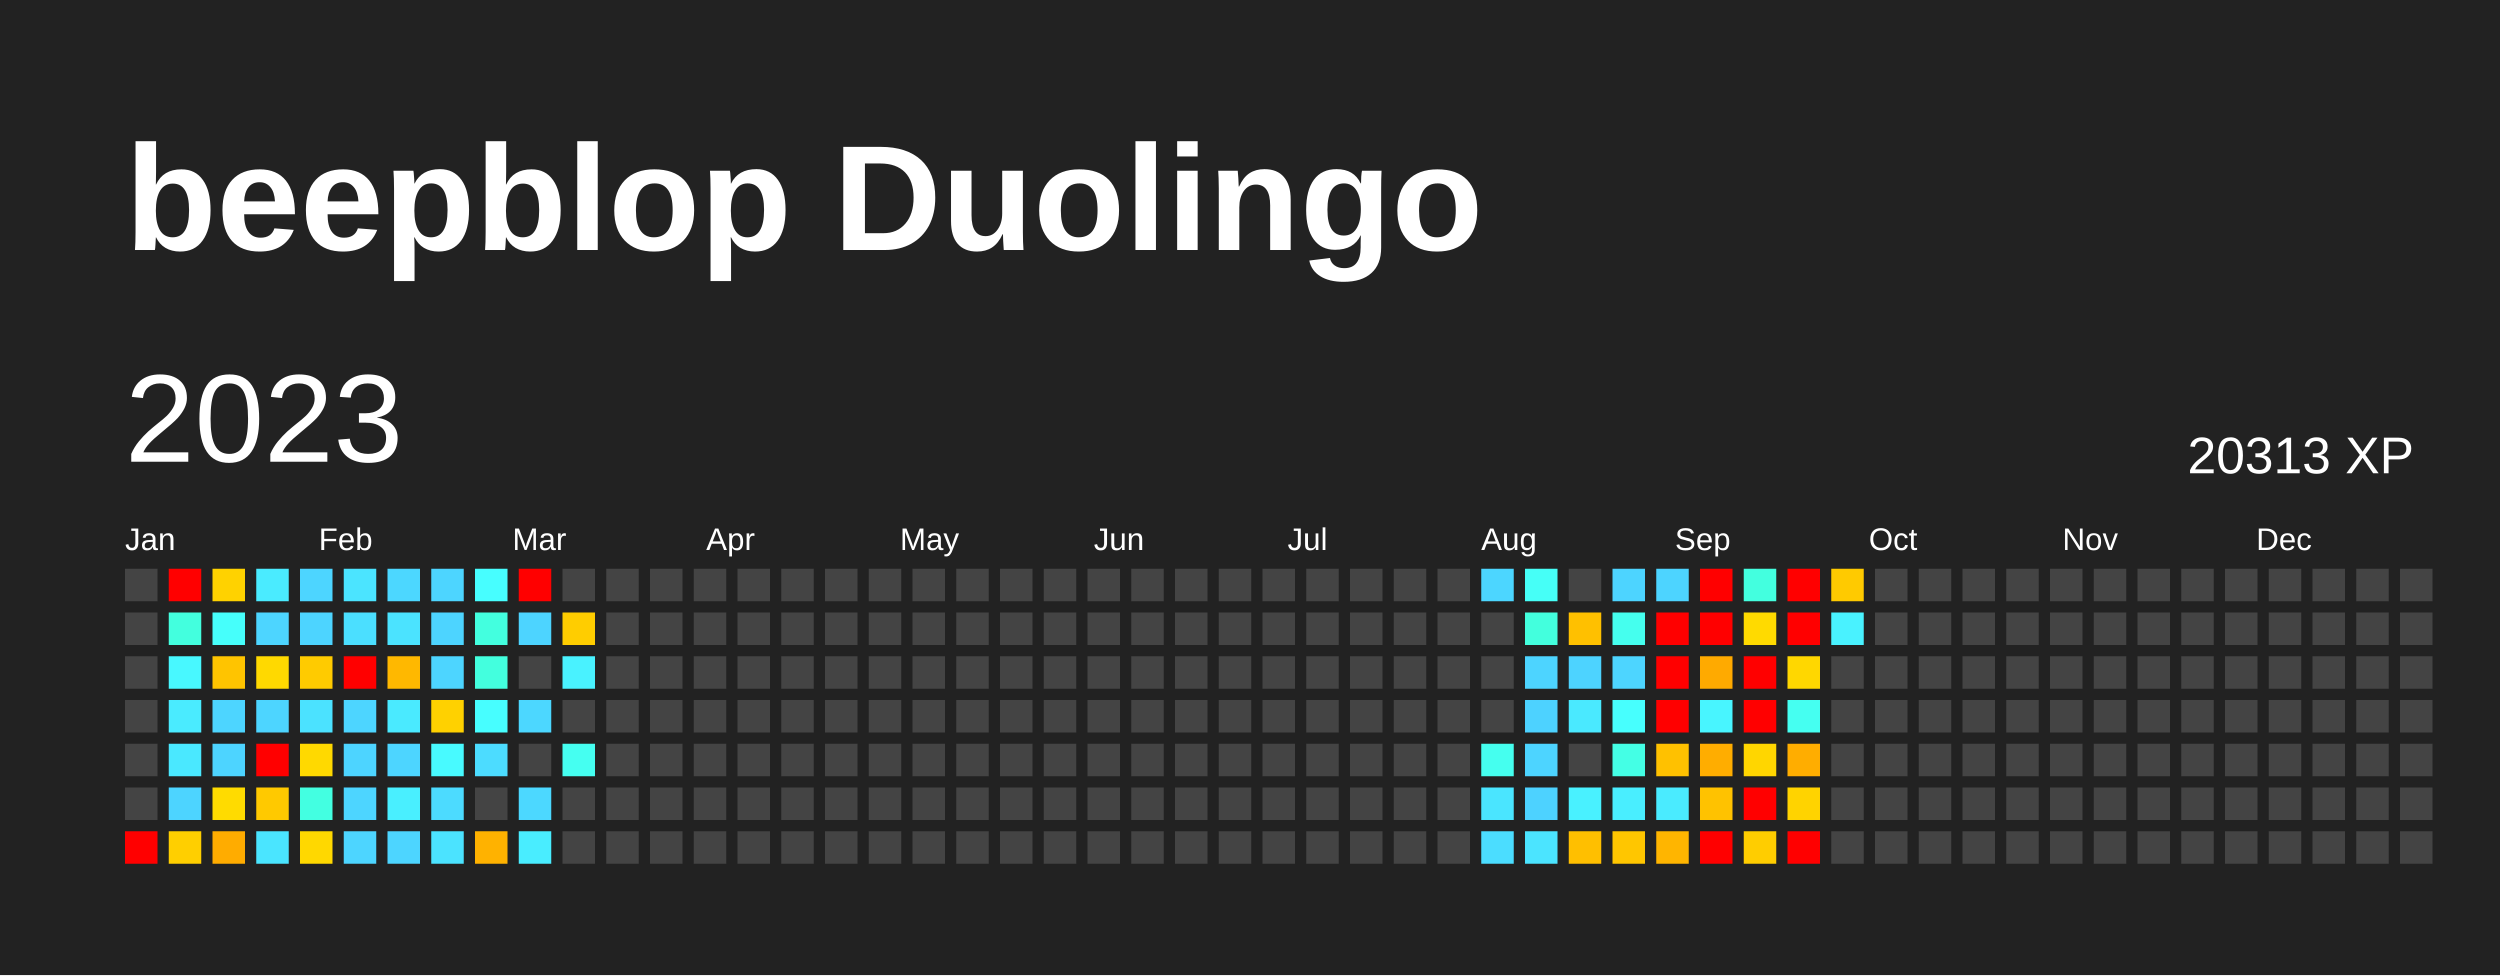
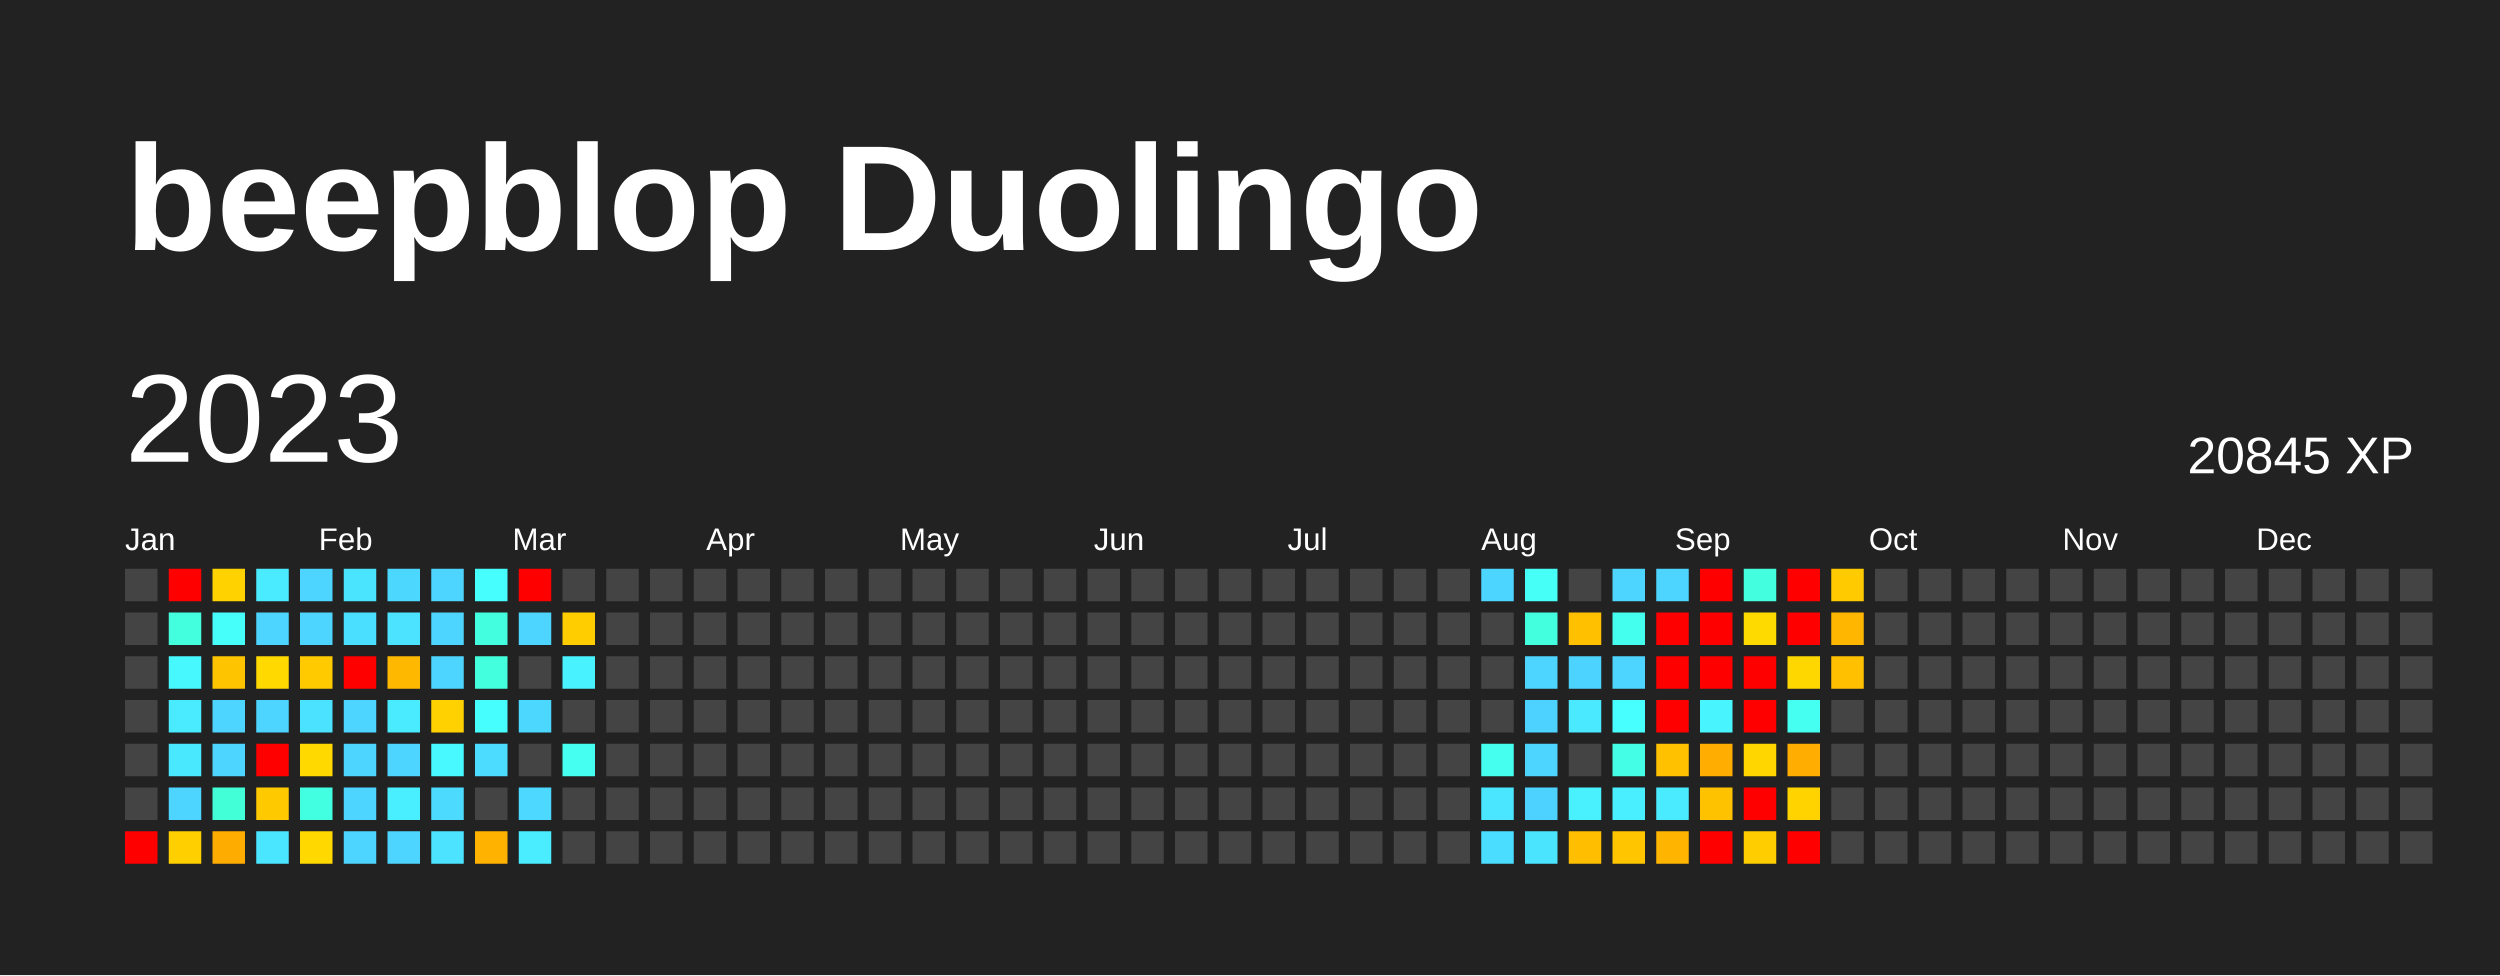
<svg xmlns="http://www.w3.org/2000/svg" baseProfile="full" height="78mm" version="1.1" viewBox="0,0,200,78" width="200mm">
  <defs />
  <rect fill="#222222" height="78" width="200" x="0" y="0" />
  <text fill="#FFFFFF" style="font-size:12px; font-family:Arial; font-weight:bold;" x="10" y="20">beepblop Duolingo</text>
  <text dominant-baseline="hanging" fill="#FFFFFF" style="font-size:10.0px; font-family:Arial;" x="10" y="30">2023</text>
-   <text dominant-baseline="hanging" fill="#FFFFFF" style="font-size:4.125px; font-family:Arial;" x="175" y="35">20313 XP</text>
+   <text dominant-baseline="hanging" fill="#FFFFFF" style="font-size:4.125px; font-family:Arial;" x="175" y="35">20845 XP</text>
  <text fill="#FFFFFF" style="font-size:2.5px; font-family:Arial" x="10.0" y="44">Jan</text>
  <text fill="#FFFFFF" style="font-size:2.5px; font-family:Arial" x="25.5" y="44">Feb</text>
  <text fill="#FFFFFF" style="font-size:2.5px; font-family:Arial" x="41.0" y="44">Mar</text>
  <text fill="#FFFFFF" style="font-size:2.5px; font-family:Arial" x="56.5" y="44">Apr</text>
  <text fill="#FFFFFF" style="font-size:2.5px; font-family:Arial" x="72.0" y="44">May</text>
  <text fill="#FFFFFF" style="font-size:2.5px; font-family:Arial" x="87.5" y="44">Jun</text>
  <text fill="#FFFFFF" style="font-size:2.5px; font-family:Arial" x="103.0" y="44">Jul</text>
  <text fill="#FFFFFF" style="font-size:2.5px; font-family:Arial" x="118.5" y="44">Aug</text>
  <text fill="#FFFFFF" style="font-size:2.5px; font-family:Arial" x="134.0" y="44">Sep</text>
  <text fill="#FFFFFF" style="font-size:2.5px; font-family:Arial" x="149.5" y="44">Oct</text>
  <text fill="#FFFFFF" style="font-size:2.5px; font-family:Arial" x="165.0" y="44">Nov</text>
  <text fill="#FFFFFF" style="font-size:2.5px; font-family:Arial" x="180.5" y="44">Dec</text>
  <rect fill="#444444" height="2.6" width="2.6" x="10.0" y="45.5" />
  <rect fill="#444444" height="2.6" width="2.6" x="10.0" y="49.0" />
  <rect fill="#444444" height="2.6" width="2.6" x="10.0" y="52.5" />
  <rect fill="#444444" height="2.6" width="2.6" x="10.0" y="56.0" />
  <rect fill="#444444" height="2.6" width="2.6" x="10.0" y="59.5" />
  <rect fill="#444444" height="2.6" width="2.6" x="10.0" y="63.0" />
  <rect fill="red" height="2.6" width="2.6" x="10.0" y="66.5" />
  <rect fill="red" height="2.6" width="2.6" x="13.5" y="45.5" />
  <rect fill="#43ffde" height="2.6" width="2.6" x="13.5" y="49.0" />
  <rect fill="#48f8ff" height="2.6" width="2.6" x="13.5" y="52.5" />
  <rect fill="#4aebff" height="2.6" width="2.6" x="13.5" y="56.0" />
  <rect fill="#4ae8ff" height="2.6" width="2.6" x="13.5" y="59.5" />
  <rect fill="#4dd4ff" height="2.6" width="2.6" x="13.5" y="63.0" />
  <rect fill="#ffcf00" height="2.6" width="2.6" x="13.5" y="66.5" />
  <rect fill="#ffd200" height="2.6" width="2.6" x="17.0" y="45.5" />
  <rect fill="#46fffb" height="2.6" width="2.6" x="17.0" y="49.0" />
  <rect fill="#ffc400" height="2.6" width="2.6" x="17.0" y="52.5" />
  <rect fill="#4dd5ff" height="2.6" width="2.6" x="17.0" y="56.0" />
  <rect fill="#4dd4ff" height="2.6" width="2.6" x="17.0" y="59.5" />
-   <rect fill="#ffdb00" height="2.6" width="2.6" x="17.0" y="63.0" />
+   <rect fill="#42ffd8" height="2.6" width="2.6" x="17.0" y="63.0" />
  <rect fill="#ffac00" height="2.6" width="2.6" x="17.0" y="66.5" />
  <rect fill="#4aebff" height="2.6" width="2.6" x="20.5" y="45.5" />
  <rect fill="#4dd5ff" height="2.6" width="2.6" x="20.5" y="49.0" />
  <rect fill="#ffd900" height="2.6" width="2.6" x="20.5" y="52.5" />
  <rect fill="#4dd5ff" height="2.6" width="2.6" x="20.5" y="56.0" />
  <rect fill="red" height="2.6" width="2.6" x="20.5" y="59.5" />
  <rect fill="#ffc900" height="2.6" width="2.6" x="20.5" y="63.0" />
  <rect fill="#4ae5ff" height="2.6" width="2.6" x="20.5" y="66.5" />
  <rect fill="#4dd5ff" height="2.6" width="2.6" x="24.0" y="45.5" />
  <rect fill="#4dd4ff" height="2.6" width="2.6" x="24.0" y="49.0" />
  <rect fill="#ffcb00" height="2.6" width="2.6" x="24.0" y="52.5" />
  <rect fill="#4be2ff" height="2.6" width="2.6" x="24.0" y="56.0" />
  <rect fill="#ffd900" height="2.6" width="2.6" x="24.0" y="59.5" />
  <rect fill="#43ffe1" height="2.6" width="2.6" x="24.0" y="63.0" />
  <rect fill="#ffd800" height="2.6" width="2.6" x="24.0" y="66.5" />
  <rect fill="#4be4ff" height="2.6" width="2.6" x="27.5" y="45.5" />
  <rect fill="#4bdfff" height="2.6" width="2.6" x="27.5" y="49.0" />
  <rect fill="red" height="2.6" width="2.6" x="27.5" y="52.5" />
  <rect fill="#4dd5ff" height="2.6" width="2.6" x="27.5" y="56.0" />
  <rect fill="#4dd4ff" height="2.6" width="2.6" x="27.5" y="59.5" />
  <rect fill="#4dd5ff" height="2.6" width="2.6" x="27.5" y="63.0" />
  <rect fill="#4dd5ff" height="2.6" width="2.6" x="27.5" y="66.5" />
  <rect fill="#4cd7ff" height="2.6" width="2.6" x="31.0" y="45.5" />
  <rect fill="#4be3ff" height="2.6" width="2.6" x="31.0" y="49.0" />
  <rect fill="#ffb800" height="2.6" width="2.6" x="31.0" y="52.5" />
  <rect fill="#4aeaff" height="2.6" width="2.6" x="31.0" y="56.0" />
  <rect fill="#4dd5ff" height="2.6" width="2.6" x="31.0" y="59.5" />
  <rect fill="#49efff" height="2.6" width="2.6" x="31.0" y="63.0" />
  <rect fill="#4dd5ff" height="2.6" width="2.6" x="31.0" y="66.5" />
  <rect fill="#4dd5ff" height="2.6" width="2.6" x="34.5" y="45.5" />
  <rect fill="#4dd4ff" height="2.6" width="2.6" x="34.5" y="49.0" />
  <rect fill="#4dd5ff" height="2.6" width="2.6" x="34.5" y="52.5" />
  <rect fill="#ffd100" height="2.6" width="2.6" x="34.5" y="56.0" />
  <rect fill="#48faff" height="2.6" width="2.6" x="34.5" y="59.5" />
  <rect fill="#4cdbff" height="2.6" width="2.6" x="34.5" y="63.0" />
  <rect fill="#4be3ff" height="2.6" width="2.6" x="34.5" y="66.5" />
  <rect fill="#47feff" height="2.6" width="2.6" x="38.0" y="45.5" />
  <rect fill="#43ffdf" height="2.6" width="2.6" x="38.0" y="49.0" />
  <rect fill="#43ffde" height="2.6" width="2.6" x="38.0" y="52.5" />
  <rect fill="#47feff" height="2.6" width="2.6" x="38.0" y="56.0" />
  <rect fill="#4cdcff" height="2.6" width="2.6" x="38.0" y="59.5" />
  <rect fill="#444444" height="2.6" width="2.6" x="38.0" y="63.0" />
  <rect fill="#ffb200" height="2.6" width="2.6" x="38.0" y="66.5" />
  <rect fill="red" height="2.6" width="2.6" x="41.5" y="45.5" />
  <rect fill="#4dd4ff" height="2.6" width="2.6" x="41.5" y="49.0" />
  <rect fill="#444444" height="2.6" width="2.6" x="41.5" y="52.5" />
  <rect fill="#4cd7ff" height="2.6" width="2.6" x="41.5" y="56.0" />
  <rect fill="#444444" height="2.6" width="2.6" x="41.5" y="59.5" />
  <rect fill="#4cd8ff" height="2.6" width="2.6" x="41.5" y="63.0" />
  <rect fill="#49edff" height="2.6" width="2.6" x="41.5" y="66.5" />
  <rect fill="#444444" height="2.6" width="2.6" x="45.0" y="45.5" />
  <rect fill="#ffcd00" height="2.6" width="2.6" x="45.0" y="49.0" />
  <rect fill="#49f2ff" height="2.6" width="2.6" x="45.0" y="52.5" />
  <rect fill="#444444" height="2.6" width="2.6" x="45.0" y="56.0" />
  <rect fill="#45fff1" height="2.6" width="2.6" x="45.0" y="59.5" />
  <rect fill="#444444" height="2.6" width="2.6" x="45.0" y="63.0" />
  <rect fill="#444444" height="2.6" width="2.6" x="45.0" y="66.5" />
  <rect fill="#444444" height="2.6" width="2.6" x="48.5" y="45.5" />
  <rect fill="#444444" height="2.6" width="2.6" x="48.5" y="49.0" />
  <rect fill="#444444" height="2.6" width="2.6" x="48.5" y="52.5" />
  <rect fill="#444444" height="2.6" width="2.6" x="48.5" y="56.0" />
  <rect fill="#444444" height="2.6" width="2.6" x="48.5" y="59.5" />
  <rect fill="#444444" height="2.6" width="2.6" x="48.5" y="63.0" />
  <rect fill="#444444" height="2.6" width="2.6" x="48.5" y="66.5" />
  <rect fill="#444444" height="2.6" width="2.6" x="52.0" y="45.5" />
  <rect fill="#444444" height="2.6" width="2.6" x="52.0" y="49.0" />
  <rect fill="#444444" height="2.6" width="2.6" x="52.0" y="52.5" />
  <rect fill="#444444" height="2.6" width="2.6" x="52.0" y="56.0" />
  <rect fill="#444444" height="2.6" width="2.6" x="52.0" y="59.5" />
  <rect fill="#444444" height="2.6" width="2.6" x="52.0" y="63.0" />
  <rect fill="#444444" height="2.6" width="2.6" x="52.0" y="66.5" />
  <rect fill="#444444" height="2.6" width="2.6" x="55.5" y="45.5" />
  <rect fill="#444444" height="2.6" width="2.6" x="55.5" y="49.0" />
  <rect fill="#444444" height="2.6" width="2.6" x="55.5" y="52.5" />
  <rect fill="#444444" height="2.6" width="2.6" x="55.5" y="56.0" />
  <rect fill="#444444" height="2.6" width="2.6" x="55.5" y="59.5" />
  <rect fill="#444444" height="2.6" width="2.6" x="55.5" y="63.0" />
  <rect fill="#444444" height="2.6" width="2.6" x="55.5" y="66.5" />
  <rect fill="#444444" height="2.6" width="2.6" x="59.0" y="45.5" />
  <rect fill="#444444" height="2.6" width="2.6" x="59.0" y="49.0" />
  <rect fill="#444444" height="2.6" width="2.6" x="59.0" y="52.5" />
  <rect fill="#444444" height="2.6" width="2.6" x="59.0" y="56.0" />
  <rect fill="#444444" height="2.6" width="2.6" x="59.0" y="59.5" />
  <rect fill="#444444" height="2.6" width="2.6" x="59.0" y="63.0" />
  <rect fill="#444444" height="2.6" width="2.6" x="59.0" y="66.5" />
  <rect fill="#444444" height="2.6" width="2.6" x="62.5" y="45.5" />
  <rect fill="#444444" height="2.6" width="2.6" x="62.5" y="49.0" />
  <rect fill="#444444" height="2.6" width="2.6" x="62.5" y="52.5" />
  <rect fill="#444444" height="2.6" width="2.6" x="62.5" y="56.0" />
  <rect fill="#444444" height="2.6" width="2.6" x="62.5" y="59.5" />
  <rect fill="#444444" height="2.6" width="2.6" x="62.5" y="63.0" />
  <rect fill="#444444" height="2.6" width="2.6" x="62.5" y="66.5" />
  <rect fill="#444444" height="2.6" width="2.6" x="66.0" y="45.5" />
  <rect fill="#444444" height="2.6" width="2.6" x="66.0" y="49.0" />
  <rect fill="#444444" height="2.6" width="2.6" x="66.0" y="52.5" />
  <rect fill="#444444" height="2.6" width="2.6" x="66.0" y="56.0" />
  <rect fill="#444444" height="2.6" width="2.6" x="66.0" y="59.5" />
  <rect fill="#444444" height="2.6" width="2.6" x="66.0" y="63.0" />
  <rect fill="#444444" height="2.6" width="2.6" x="66.0" y="66.5" />
  <rect fill="#444444" height="2.6" width="2.6" x="69.5" y="45.5" />
  <rect fill="#444444" height="2.6" width="2.6" x="69.5" y="49.0" />
  <rect fill="#444444" height="2.6" width="2.6" x="69.5" y="52.5" />
  <rect fill="#444444" height="2.6" width="2.6" x="69.5" y="56.0" />
  <rect fill="#444444" height="2.6" width="2.6" x="69.5" y="59.5" />
  <rect fill="#444444" height="2.6" width="2.6" x="69.5" y="63.0" />
  <rect fill="#444444" height="2.6" width="2.6" x="69.5" y="66.5" />
  <rect fill="#444444" height="2.6" width="2.6" x="73.0" y="45.5" />
  <rect fill="#444444" height="2.6" width="2.6" x="73.0" y="49.0" />
  <rect fill="#444444" height="2.6" width="2.6" x="73.0" y="52.5" />
  <rect fill="#444444" height="2.6" width="2.6" x="73.0" y="56.0" />
  <rect fill="#444444" height="2.6" width="2.6" x="73.0" y="59.5" />
  <rect fill="#444444" height="2.6" width="2.6" x="73.0" y="63.0" />
  <rect fill="#444444" height="2.6" width="2.6" x="73.0" y="66.5" />
  <rect fill="#444444" height="2.6" width="2.6" x="76.5" y="45.5" />
  <rect fill="#444444" height="2.6" width="2.6" x="76.5" y="49.0" />
  <rect fill="#444444" height="2.6" width="2.6" x="76.5" y="52.5" />
  <rect fill="#444444" height="2.6" width="2.6" x="76.5" y="56.0" />
  <rect fill="#444444" height="2.6" width="2.6" x="76.5" y="59.5" />
  <rect fill="#444444" height="2.6" width="2.6" x="76.5" y="63.0" />
  <rect fill="#444444" height="2.6" width="2.6" x="76.5" y="66.5" />
  <rect fill="#444444" height="2.6" width="2.6" x="80.0" y="45.5" />
  <rect fill="#444444" height="2.6" width="2.6" x="80.0" y="49.0" />
  <rect fill="#444444" height="2.6" width="2.6" x="80.0" y="52.5" />
  <rect fill="#444444" height="2.6" width="2.6" x="80.0" y="56.0" />
  <rect fill="#444444" height="2.6" width="2.6" x="80.0" y="59.5" />
  <rect fill="#444444" height="2.6" width="2.6" x="80.0" y="63.0" />
  <rect fill="#444444" height="2.6" width="2.6" x="80.0" y="66.5" />
  <rect fill="#444444" height="2.6" width="2.6" x="83.5" y="45.5" />
  <rect fill="#444444" height="2.6" width="2.6" x="83.5" y="49.0" />
  <rect fill="#444444" height="2.6" width="2.6" x="83.5" y="52.5" />
  <rect fill="#444444" height="2.6" width="2.6" x="83.5" y="56.0" />
  <rect fill="#444444" height="2.6" width="2.6" x="83.5" y="59.5" />
  <rect fill="#444444" height="2.6" width="2.6" x="83.5" y="63.0" />
  <rect fill="#444444" height="2.6" width="2.6" x="83.5" y="66.5" />
  <rect fill="#444444" height="2.6" width="2.6" x="87.0" y="45.5" />
  <rect fill="#444444" height="2.6" width="2.6" x="87.0" y="49.0" />
  <rect fill="#444444" height="2.6" width="2.6" x="87.0" y="52.5" />
  <rect fill="#444444" height="2.6" width="2.6" x="87.0" y="56.0" />
  <rect fill="#444444" height="2.6" width="2.6" x="87.0" y="59.5" />
  <rect fill="#444444" height="2.6" width="2.6" x="87.0" y="63.0" />
  <rect fill="#444444" height="2.6" width="2.6" x="87.0" y="66.5" />
  <rect fill="#444444" height="2.6" width="2.6" x="90.5" y="45.5" />
  <rect fill="#444444" height="2.6" width="2.6" x="90.5" y="49.0" />
  <rect fill="#444444" height="2.6" width="2.6" x="90.5" y="52.5" />
  <rect fill="#444444" height="2.6" width="2.6" x="90.5" y="56.0" />
  <rect fill="#444444" height="2.6" width="2.6" x="90.5" y="59.5" />
  <rect fill="#444444" height="2.6" width="2.6" x="90.5" y="63.0" />
  <rect fill="#444444" height="2.6" width="2.6" x="90.5" y="66.5" />
  <rect fill="#444444" height="2.6" width="2.6" x="94.0" y="45.5" />
  <rect fill="#444444" height="2.6" width="2.6" x="94.0" y="49.0" />
  <rect fill="#444444" height="2.6" width="2.6" x="94.0" y="52.5" />
  <rect fill="#444444" height="2.6" width="2.6" x="94.0" y="56.0" />
  <rect fill="#444444" height="2.6" width="2.6" x="94.0" y="59.5" />
  <rect fill="#444444" height="2.6" width="2.6" x="94.0" y="63.0" />
  <rect fill="#444444" height="2.6" width="2.6" x="94.0" y="66.5" />
  <rect fill="#444444" height="2.6" width="2.6" x="97.5" y="45.5" />
  <rect fill="#444444" height="2.6" width="2.6" x="97.5" y="49.0" />
  <rect fill="#444444" height="2.6" width="2.6" x="97.5" y="52.5" />
  <rect fill="#444444" height="2.6" width="2.6" x="97.5" y="56.0" />
  <rect fill="#444444" height="2.6" width="2.6" x="97.5" y="59.5" />
  <rect fill="#444444" height="2.6" width="2.6" x="97.5" y="63.0" />
  <rect fill="#444444" height="2.6" width="2.6" x="97.5" y="66.5" />
  <rect fill="#444444" height="2.6" width="2.6" x="101.0" y="45.5" />
  <rect fill="#444444" height="2.6" width="2.6" x="101.0" y="49.0" />
  <rect fill="#444444" height="2.6" width="2.6" x="101.0" y="52.5" />
  <rect fill="#444444" height="2.6" width="2.6" x="101.0" y="56.0" />
  <rect fill="#444444" height="2.6" width="2.6" x="101.0" y="59.5" />
  <rect fill="#444444" height="2.6" width="2.6" x="101.0" y="63.0" />
  <rect fill="#444444" height="2.6" width="2.6" x="101.0" y="66.5" />
  <rect fill="#444444" height="2.6" width="2.6" x="104.5" y="45.5" />
  <rect fill="#444444" height="2.6" width="2.6" x="104.5" y="49.0" />
  <rect fill="#444444" height="2.6" width="2.6" x="104.5" y="52.5" />
  <rect fill="#444444" height="2.6" width="2.6" x="104.5" y="56.0" />
  <rect fill="#444444" height="2.6" width="2.6" x="104.5" y="59.5" />
  <rect fill="#444444" height="2.6" width="2.6" x="104.5" y="63.0" />
  <rect fill="#444444" height="2.6" width="2.6" x="104.5" y="66.5" />
  <rect fill="#444444" height="2.6" width="2.6" x="108.0" y="45.5" />
  <rect fill="#444444" height="2.6" width="2.6" x="108.0" y="49.0" />
  <rect fill="#444444" height="2.6" width="2.6" x="108.0" y="52.5" />
  <rect fill="#444444" height="2.6" width="2.6" x="108.0" y="56.0" />
  <rect fill="#444444" height="2.6" width="2.6" x="108.0" y="59.5" />
  <rect fill="#444444" height="2.6" width="2.6" x="108.0" y="63.0" />
  <rect fill="#444444" height="2.6" width="2.6" x="108.0" y="66.5" />
  <rect fill="#444444" height="2.6" width="2.6" x="111.5" y="45.5" />
  <rect fill="#444444" height="2.6" width="2.6" x="111.5" y="49.0" />
  <rect fill="#444444" height="2.6" width="2.6" x="111.5" y="52.5" />
  <rect fill="#444444" height="2.6" width="2.6" x="111.5" y="56.0" />
  <rect fill="#444444" height="2.6" width="2.6" x="111.5" y="59.5" />
  <rect fill="#444444" height="2.6" width="2.6" x="111.5" y="63.0" />
  <rect fill="#444444" height="2.6" width="2.6" x="111.5" y="66.5" />
  <rect fill="#444444" height="2.6" width="2.6" x="115.0" y="45.5" />
  <rect fill="#444444" height="2.6" width="2.6" x="115.0" y="49.0" />
  <rect fill="#444444" height="2.6" width="2.6" x="115.0" y="52.5" />
  <rect fill="#444444" height="2.6" width="2.6" x="115.0" y="56.0" />
  <rect fill="#444444" height="2.6" width="2.6" x="115.0" y="59.5" />
  <rect fill="#444444" height="2.6" width="2.6" x="115.0" y="63.0" />
  <rect fill="#444444" height="2.6" width="2.6" x="115.0" y="66.5" />
  <rect fill="#4cd6ff" height="2.6" width="2.6" x="118.5" y="45.5" />
  <rect fill="#444444" height="2.6" width="2.6" x="118.5" y="49.0" />
  <rect fill="#444444" height="2.6" width="2.6" x="118.5" y="52.5" />
  <rect fill="#444444" height="2.6" width="2.6" x="118.5" y="56.0" />
  <rect fill="#45ffef" height="2.6" width="2.6" x="118.5" y="59.5" />
  <rect fill="#4ae5ff" height="2.6" width="2.6" x="118.5" y="63.0" />
  <rect fill="#4bddff" height="2.6" width="2.6" x="118.5" y="66.5" />
  <rect fill="#46fff7" height="2.6" width="2.6" x="122.0" y="45.5" />
  <rect fill="#43ffdd" height="2.6" width="2.6" x="122.0" y="49.0" />
  <rect fill="#4dd4ff" height="2.6" width="2.6" x="122.0" y="52.5" />
  <rect fill="#4dd2ff" height="2.6" width="2.6" x="122.0" y="56.0" />
  <rect fill="#4dd4ff" height="2.6" width="2.6" x="122.0" y="59.5" />
  <rect fill="#4dd2ff" height="2.6" width="2.6" x="122.0" y="63.0" />
  <rect fill="#4be4ff" height="2.6" width="2.6" x="122.0" y="66.5" />
  <rect fill="#444444" height="2.6" width="2.6" x="125.5" y="45.5" />
  <rect fill="#ffc000" height="2.6" width="2.6" x="125.5" y="49.0" />
  <rect fill="#4dd3ff" height="2.6" width="2.6" x="125.5" y="52.5" />
  <rect fill="#4ae9ff" height="2.6" width="2.6" x="125.5" y="56.0" />
  <rect fill="#444444" height="2.6" width="2.6" x="125.5" y="59.5" />
  <rect fill="#49f1ff" height="2.6" width="2.6" x="125.5" y="63.0" />
  <rect fill="#ffbf00" height="2.6" width="2.6" x="125.5" y="66.5" />
  <rect fill="#4dd4ff" height="2.6" width="2.6" x="129.0" y="45.5" />
  <rect fill="#45ffee" height="2.6" width="2.6" x="129.0" y="49.0" />
  <rect fill="#4dd5ff" height="2.6" width="2.6" x="129.0" y="52.5" />
  <rect fill="#47fffe" height="2.6" width="2.6" x="129.0" y="56.0" />
  <rect fill="#44ffe5" height="2.6" width="2.6" x="129.0" y="59.5" />
  <rect fill="#49eeff" height="2.6" width="2.6" x="129.0" y="63.0" />
  <rect fill="#ffc600" height="2.6" width="2.6" x="129.0" y="66.5" />
  <rect fill="#4dd4ff" height="2.6" width="2.6" x="132.5" y="45.5" />
  <rect fill="red" height="2.6" width="2.6" x="132.5" y="49.0" />
  <rect fill="red" height="2.6" width="2.6" x="132.5" y="52.5" />
  <rect fill="red" height="2.6" width="2.6" x="132.5" y="56.0" />
  <rect fill="#ffc100" height="2.6" width="2.6" x="132.5" y="59.5" />
  <rect fill="#4aebff" height="2.6" width="2.6" x="132.5" y="63.0" />
  <rect fill="#ffb500" height="2.6" width="2.6" x="132.5" y="66.5" />
  <rect fill="red" height="2.6" width="2.6" x="136.0" y="45.5" />
  <rect fill="red" height="2.6" width="2.6" x="136.0" y="49.0" />
-   <rect fill="#ffaa00" height="2.6" width="2.6" x="136.0" y="52.5" />
+   <rect fill="red" height="2.6" width="2.6" x="136.0" y="52.5" />
  <rect fill="#48f5ff" height="2.6" width="2.6" x="136.0" y="56.0" />
  <rect fill="#ffad00" height="2.6" width="2.6" x="136.0" y="59.5" />
  <rect fill="#ffc200" height="2.6" width="2.6" x="136.0" y="63.0" />
  <rect fill="red" height="2.6" width="2.6" x="136.0" y="66.5" />
  <rect fill="#43ffdf" height="2.6" width="2.6" x="139.5" y="45.5" />
  <rect fill="#ffda00" height="2.6" width="2.6" x="139.5" y="49.0" />
  <rect fill="red" height="2.6" width="2.6" x="139.5" y="52.5" />
  <rect fill="red" height="2.6" width="2.6" x="139.5" y="56.0" />
  <rect fill="#ffd600" height="2.6" width="2.6" x="139.5" y="59.5" />
  <rect fill="red" height="2.6" width="2.6" x="139.5" y="63.0" />
  <rect fill="#ffcd00" height="2.6" width="2.6" x="139.5" y="66.5" />
  <rect fill="red" height="2.6" width="2.6" x="143.0" y="45.5" />
  <rect fill="red" height="2.6" width="2.6" x="143.0" y="49.0" />
  <rect fill="#ffd700" height="2.6" width="2.6" x="143.0" y="52.5" />
  <rect fill="#45fff1" height="2.6" width="2.6" x="143.0" y="56.0" />
  <rect fill="#ffad00" height="2.6" width="2.6" x="143.0" y="59.5" />
  <rect fill="#ffd300" height="2.6" width="2.6" x="143.0" y="63.0" />
  <rect fill="red" height="2.6" width="2.6" x="143.0" y="66.5" />
  <rect fill="#ffca00" height="2.6" width="2.6" x="146.5" y="45.5" />
-   <rect fill="#49f2ff" height="2.6" width="2.6" x="146.5" y="49.0" />
-   <rect fill="#444444" height="2.6" width="2.6" x="146.5" y="52.5" />
+   <rect fill="#ffb600" height="2.6" width="2.6" x="146.5" y="49.0" />
+   <rect fill="#ffc000" height="2.6" width="2.6" x="146.5" y="52.5" />
  <rect fill="#444444" height="2.6" width="2.6" x="146.5" y="56.0" />
  <rect fill="#444444" height="2.6" width="2.6" x="146.5" y="59.5" />
  <rect fill="#444444" height="2.6" width="2.6" x="146.5" y="63.0" />
  <rect fill="#444444" height="2.6" width="2.6" x="146.5" y="66.5" />
  <rect fill="#444444" height="2.6" width="2.6" x="150.0" y="45.5" />
  <rect fill="#444444" height="2.6" width="2.6" x="150.0" y="49.0" />
  <rect fill="#444444" height="2.6" width="2.6" x="150.0" y="52.5" />
  <rect fill="#444444" height="2.6" width="2.6" x="150.0" y="56.0" />
  <rect fill="#444444" height="2.6" width="2.6" x="150.0" y="59.5" />
  <rect fill="#444444" height="2.6" width="2.6" x="150.0" y="63.0" />
  <rect fill="#444444" height="2.6" width="2.6" x="150.0" y="66.5" />
  <rect fill="#444444" height="2.6" width="2.6" x="153.5" y="45.5" />
  <rect fill="#444444" height="2.6" width="2.6" x="153.5" y="49.0" />
  <rect fill="#444444" height="2.6" width="2.6" x="153.5" y="52.5" />
  <rect fill="#444444" height="2.6" width="2.6" x="153.5" y="56.0" />
  <rect fill="#444444" height="2.6" width="2.6" x="153.5" y="59.5" />
  <rect fill="#444444" height="2.6" width="2.6" x="153.5" y="63.0" />
  <rect fill="#444444" height="2.6" width="2.6" x="153.5" y="66.5" />
  <rect fill="#444444" height="2.6" width="2.6" x="157.0" y="45.5" />
  <rect fill="#444444" height="2.6" width="2.6" x="157.0" y="49.0" />
  <rect fill="#444444" height="2.6" width="2.6" x="157.0" y="52.5" />
  <rect fill="#444444" height="2.6" width="2.6" x="157.0" y="56.0" />
  <rect fill="#444444" height="2.6" width="2.6" x="157.0" y="59.5" />
  <rect fill="#444444" height="2.6" width="2.6" x="157.0" y="63.0" />
  <rect fill="#444444" height="2.6" width="2.6" x="157.0" y="66.5" />
  <rect fill="#444444" height="2.6" width="2.6" x="160.5" y="45.5" />
  <rect fill="#444444" height="2.6" width="2.6" x="160.5" y="49.0" />
  <rect fill="#444444" height="2.6" width="2.6" x="160.5" y="52.5" />
  <rect fill="#444444" height="2.6" width="2.6" x="160.5" y="56.0" />
  <rect fill="#444444" height="2.6" width="2.6" x="160.5" y="59.5" />
  <rect fill="#444444" height="2.6" width="2.6" x="160.5" y="63.0" />
  <rect fill="#444444" height="2.6" width="2.6" x="160.5" y="66.5" />
  <rect fill="#444444" height="2.6" width="2.6" x="164.0" y="45.5" />
  <rect fill="#444444" height="2.6" width="2.6" x="164.0" y="49.0" />
  <rect fill="#444444" height="2.6" width="2.6" x="164.0" y="52.5" />
  <rect fill="#444444" height="2.6" width="2.6" x="164.0" y="56.0" />
  <rect fill="#444444" height="2.6" width="2.6" x="164.0" y="59.5" />
  <rect fill="#444444" height="2.6" width="2.6" x="164.0" y="63.0" />
  <rect fill="#444444" height="2.6" width="2.6" x="164.0" y="66.5" />
  <rect fill="#444444" height="2.6" width="2.6" x="167.5" y="45.5" />
  <rect fill="#444444" height="2.6" width="2.6" x="167.5" y="49.0" />
  <rect fill="#444444" height="2.6" width="2.6" x="167.5" y="52.5" />
  <rect fill="#444444" height="2.6" width="2.6" x="167.5" y="56.0" />
  <rect fill="#444444" height="2.6" width="2.6" x="167.5" y="59.5" />
  <rect fill="#444444" height="2.6" width="2.6" x="167.5" y="63.0" />
  <rect fill="#444444" height="2.6" width="2.6" x="167.5" y="66.5" />
  <rect fill="#444444" height="2.6" width="2.6" x="171.0" y="45.5" />
  <rect fill="#444444" height="2.6" width="2.6" x="171.0" y="49.0" />
  <rect fill="#444444" height="2.6" width="2.6" x="171.0" y="52.5" />
  <rect fill="#444444" height="2.6" width="2.6" x="171.0" y="56.0" />
  <rect fill="#444444" height="2.6" width="2.6" x="171.0" y="59.5" />
  <rect fill="#444444" height="2.6" width="2.6" x="171.0" y="63.0" />
  <rect fill="#444444" height="2.6" width="2.6" x="171.0" y="66.5" />
  <rect fill="#444444" height="2.6" width="2.6" x="174.5" y="45.5" />
  <rect fill="#444444" height="2.6" width="2.6" x="174.5" y="49.0" />
  <rect fill="#444444" height="2.6" width="2.6" x="174.5" y="52.5" />
  <rect fill="#444444" height="2.6" width="2.6" x="174.5" y="56.0" />
  <rect fill="#444444" height="2.6" width="2.6" x="174.5" y="59.5" />
  <rect fill="#444444" height="2.6" width="2.6" x="174.5" y="63.0" />
  <rect fill="#444444" height="2.6" width="2.6" x="174.5" y="66.5" />
  <rect fill="#444444" height="2.6" width="2.6" x="178.0" y="45.5" />
  <rect fill="#444444" height="2.6" width="2.6" x="178.0" y="49.0" />
  <rect fill="#444444" height="2.6" width="2.6" x="178.0" y="52.5" />
  <rect fill="#444444" height="2.6" width="2.6" x="178.0" y="56.0" />
  <rect fill="#444444" height="2.6" width="2.6" x="178.0" y="59.5" />
  <rect fill="#444444" height="2.6" width="2.6" x="178.0" y="63.0" />
  <rect fill="#444444" height="2.6" width="2.6" x="178.0" y="66.5" />
  <rect fill="#444444" height="2.6" width="2.6" x="181.5" y="45.5" />
  <rect fill="#444444" height="2.6" width="2.6" x="181.5" y="49.0" />
  <rect fill="#444444" height="2.6" width="2.6" x="181.5" y="52.5" />
  <rect fill="#444444" height="2.6" width="2.6" x="181.5" y="56.0" />
  <rect fill="#444444" height="2.6" width="2.6" x="181.5" y="59.5" />
  <rect fill="#444444" height="2.6" width="2.6" x="181.5" y="63.0" />
  <rect fill="#444444" height="2.6" width="2.6" x="181.5" y="66.5" />
  <rect fill="#444444" height="2.6" width="2.6" x="185.0" y="45.5" />
  <rect fill="#444444" height="2.6" width="2.6" x="185.0" y="49.0" />
  <rect fill="#444444" height="2.6" width="2.6" x="185.0" y="52.5" />
  <rect fill="#444444" height="2.6" width="2.6" x="185.0" y="56.0" />
  <rect fill="#444444" height="2.6" width="2.6" x="185.0" y="59.5" />
  <rect fill="#444444" height="2.6" width="2.6" x="185.0" y="63.0" />
  <rect fill="#444444" height="2.6" width="2.6" x="185.0" y="66.5" />
  <rect fill="#444444" height="2.6" width="2.6" x="188.5" y="45.5" />
  <rect fill="#444444" height="2.6" width="2.6" x="188.5" y="49.0" />
  <rect fill="#444444" height="2.6" width="2.6" x="188.5" y="52.5" />
  <rect fill="#444444" height="2.6" width="2.6" x="188.5" y="56.0" />
  <rect fill="#444444" height="2.6" width="2.6" x="188.5" y="59.5" />
  <rect fill="#444444" height="2.6" width="2.6" x="188.5" y="63.0" />
  <rect fill="#444444" height="2.6" width="2.6" x="188.5" y="66.5" />
  <rect fill="#444444" height="2.6" width="2.6" x="192.0" y="45.5" />
  <rect fill="#444444" height="2.6" width="2.6" x="192.0" y="49.0" />
  <rect fill="#444444" height="2.6" width="2.6" x="192.0" y="52.5" />
  <rect fill="#444444" height="2.6" width="2.6" x="192.0" y="56.0" />
  <rect fill="#444444" height="2.6" width="2.6" x="192.0" y="59.5" />
  <rect fill="#444444" height="2.6" width="2.6" x="192.0" y="63.0" />
  <rect fill="#444444" height="2.6" width="2.6" x="192.0" y="66.5" />
</svg>
